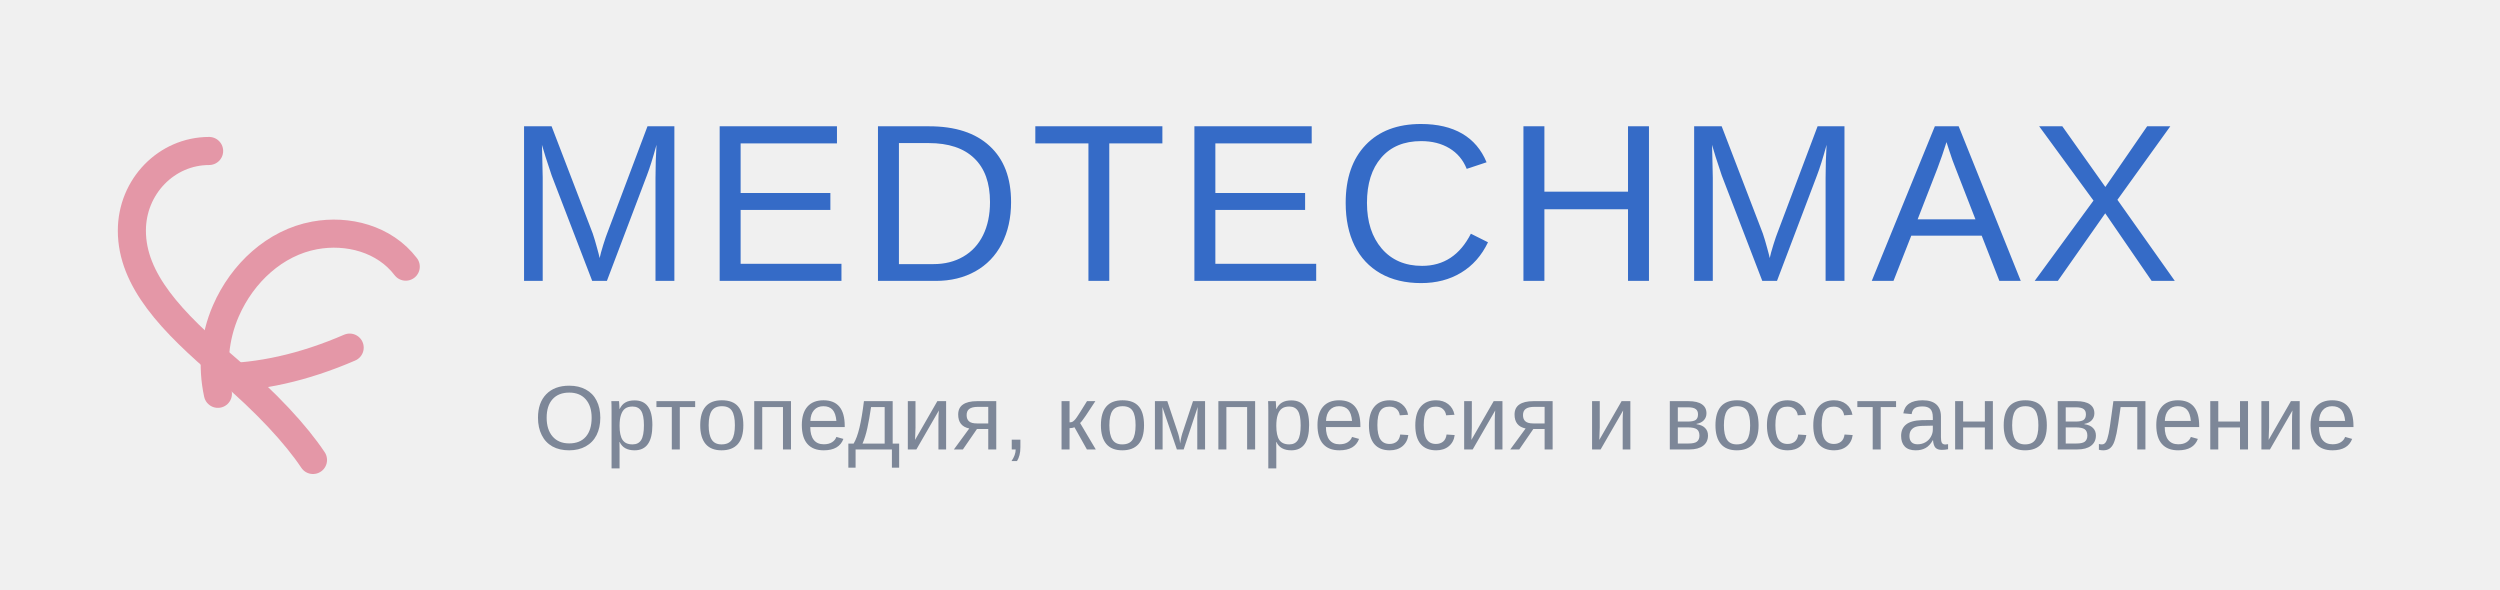
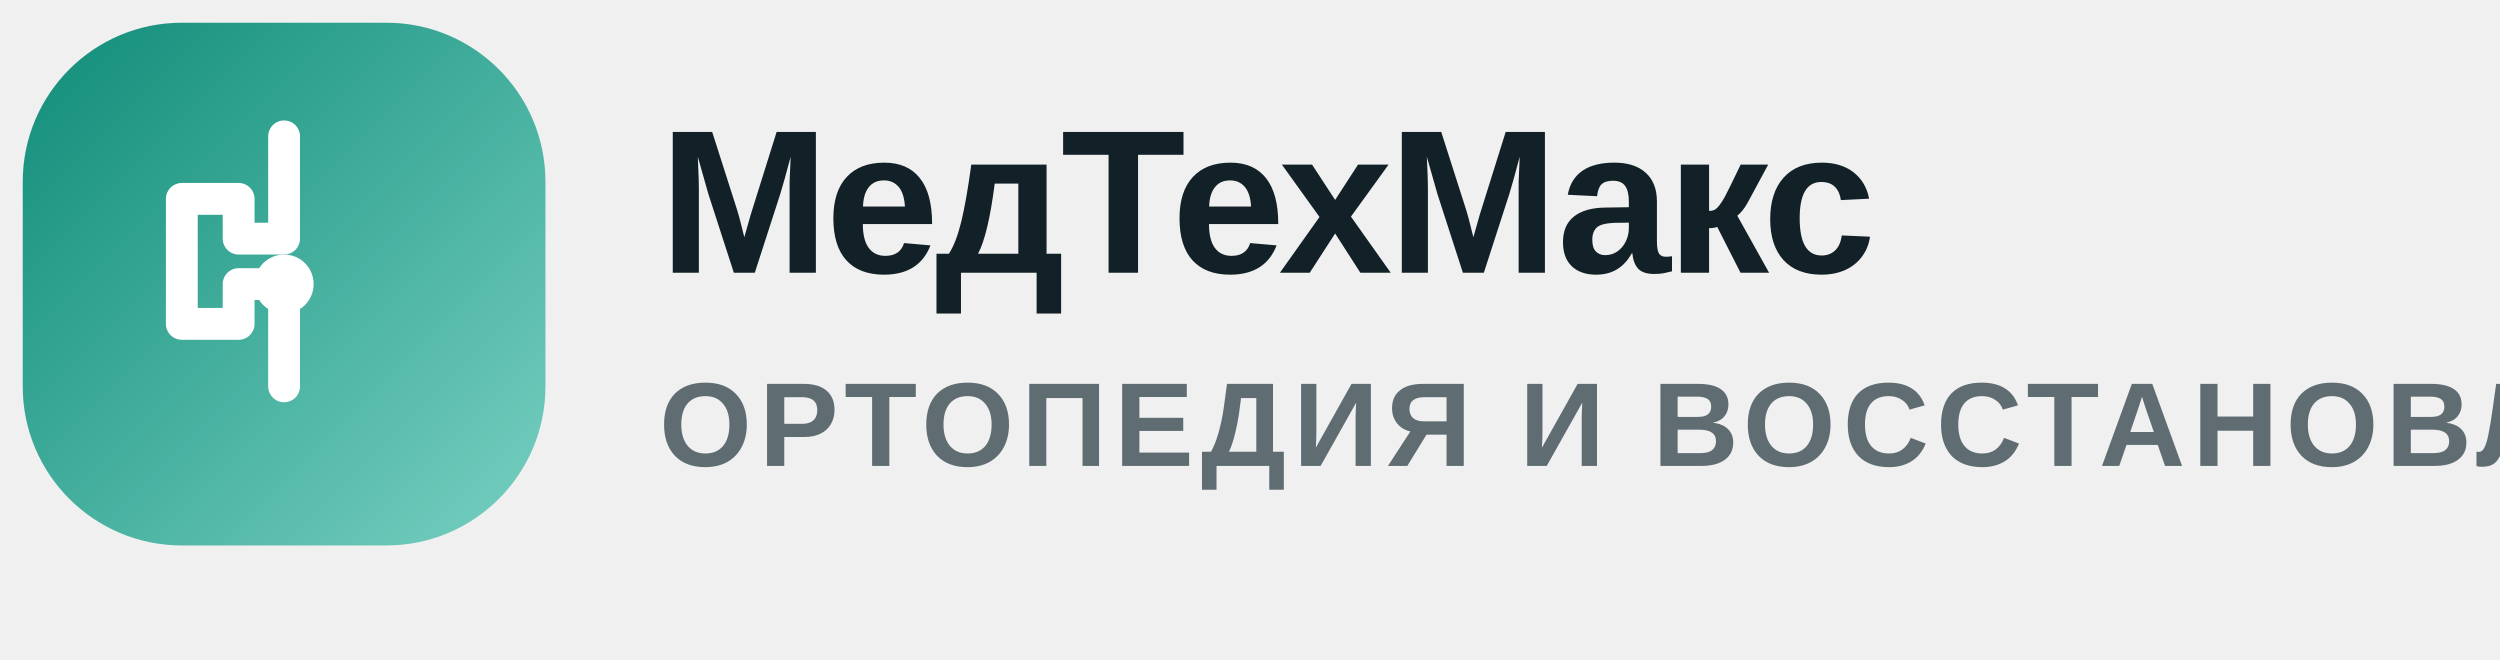
- <svg xmlns="http://www.w3.org/2000/svg" width="356" height="84" viewBox="0 0 356 84" fill="none">
-   <g transform="translate(0 6)">
-     <path d="M29.778 15.5C23.724 15.5 18.778 20.554 18.778 26.846C18.778 33.877 24.421 39.807 32.202 46.42C38.009 51.361 42.175 55.908 44.569 59.5" stroke="#E497A7" stroke-width="4" stroke-linecap="round" />
-     <path d="M31.028 50.079C30.167 46.111 30.542 41.993 32.166 38.266C34.508 32.888 39.158 28.56 44.817 27.52C49.49 26.662 54.739 27.989 57.778 31.971" stroke="#E497A7" stroke-width="4" stroke-linecap="round" />
-     <path d="M30.833 47.75C36.925 47.75 43.245 46.333 49.792 43.5" stroke="#E497A7" stroke-width="4" stroke-linecap="round" />
-   </g>
-   <text x="72" y="40" fill="#356BC7" font-family="'Segoe UI', 'Helvetica Neue', Arial, sans-serif" font-size="32" font-weight="500" letter-spacing="1.2">
-     MEDTECHMAX
-   </text>
-   <text x="76" y="64" fill="#7D8798" font-family="'Segoe UI', 'Helvetica Neue', Arial, sans-serif" font-size="13" font-weight="500" letter-spacing="0.1">
-     Ортопедия, компрессия и восстановление
-   </text>
+ <svg xmlns="http://www.w3.org/2000/svg" width="220" height="58" viewBox="0 0 220 58" fill="none">
+   <rect x="2" y="2" width="46" height="46" rx="14" fill="url(#lg)" />
+   <path d="M25 12v9h-4v-3.5h-5v11h5V25h4v9" stroke="#fff" stroke-width="2.8" stroke-linecap="round" stroke-linejoin="round" />
+   <circle cx="25" cy="25" r="2.6" fill="#fff" />
+   <text x="58" y="24" font-family="Segoe UI, Helvetica Neue, Arial, sans-serif" font-size="18" font-weight="800" fill="#122127" letter-spacing="-0.02em">МедТехМакс</text>
+   <text x="58" y="41" font-family="Segoe UI, Helvetica Neue, Arial, sans-serif" font-size="10.5" font-weight="600" fill="#5f6d73" letter-spacing="0.06em">ОРТОПЕДИЯ И ВОССТАНОВЛЕНИЕ</text>
+   <defs>
+     <linearGradient id="lg" x1="2" y1="2" x2="48" y2="48" gradientUnits="userSpaceOnUse">
+       <stop stop-color="#0f8c78" />
+       <stop offset="1" stop-color="#78d0c2" />
+     </linearGradient>
+   </defs>
</svg>
